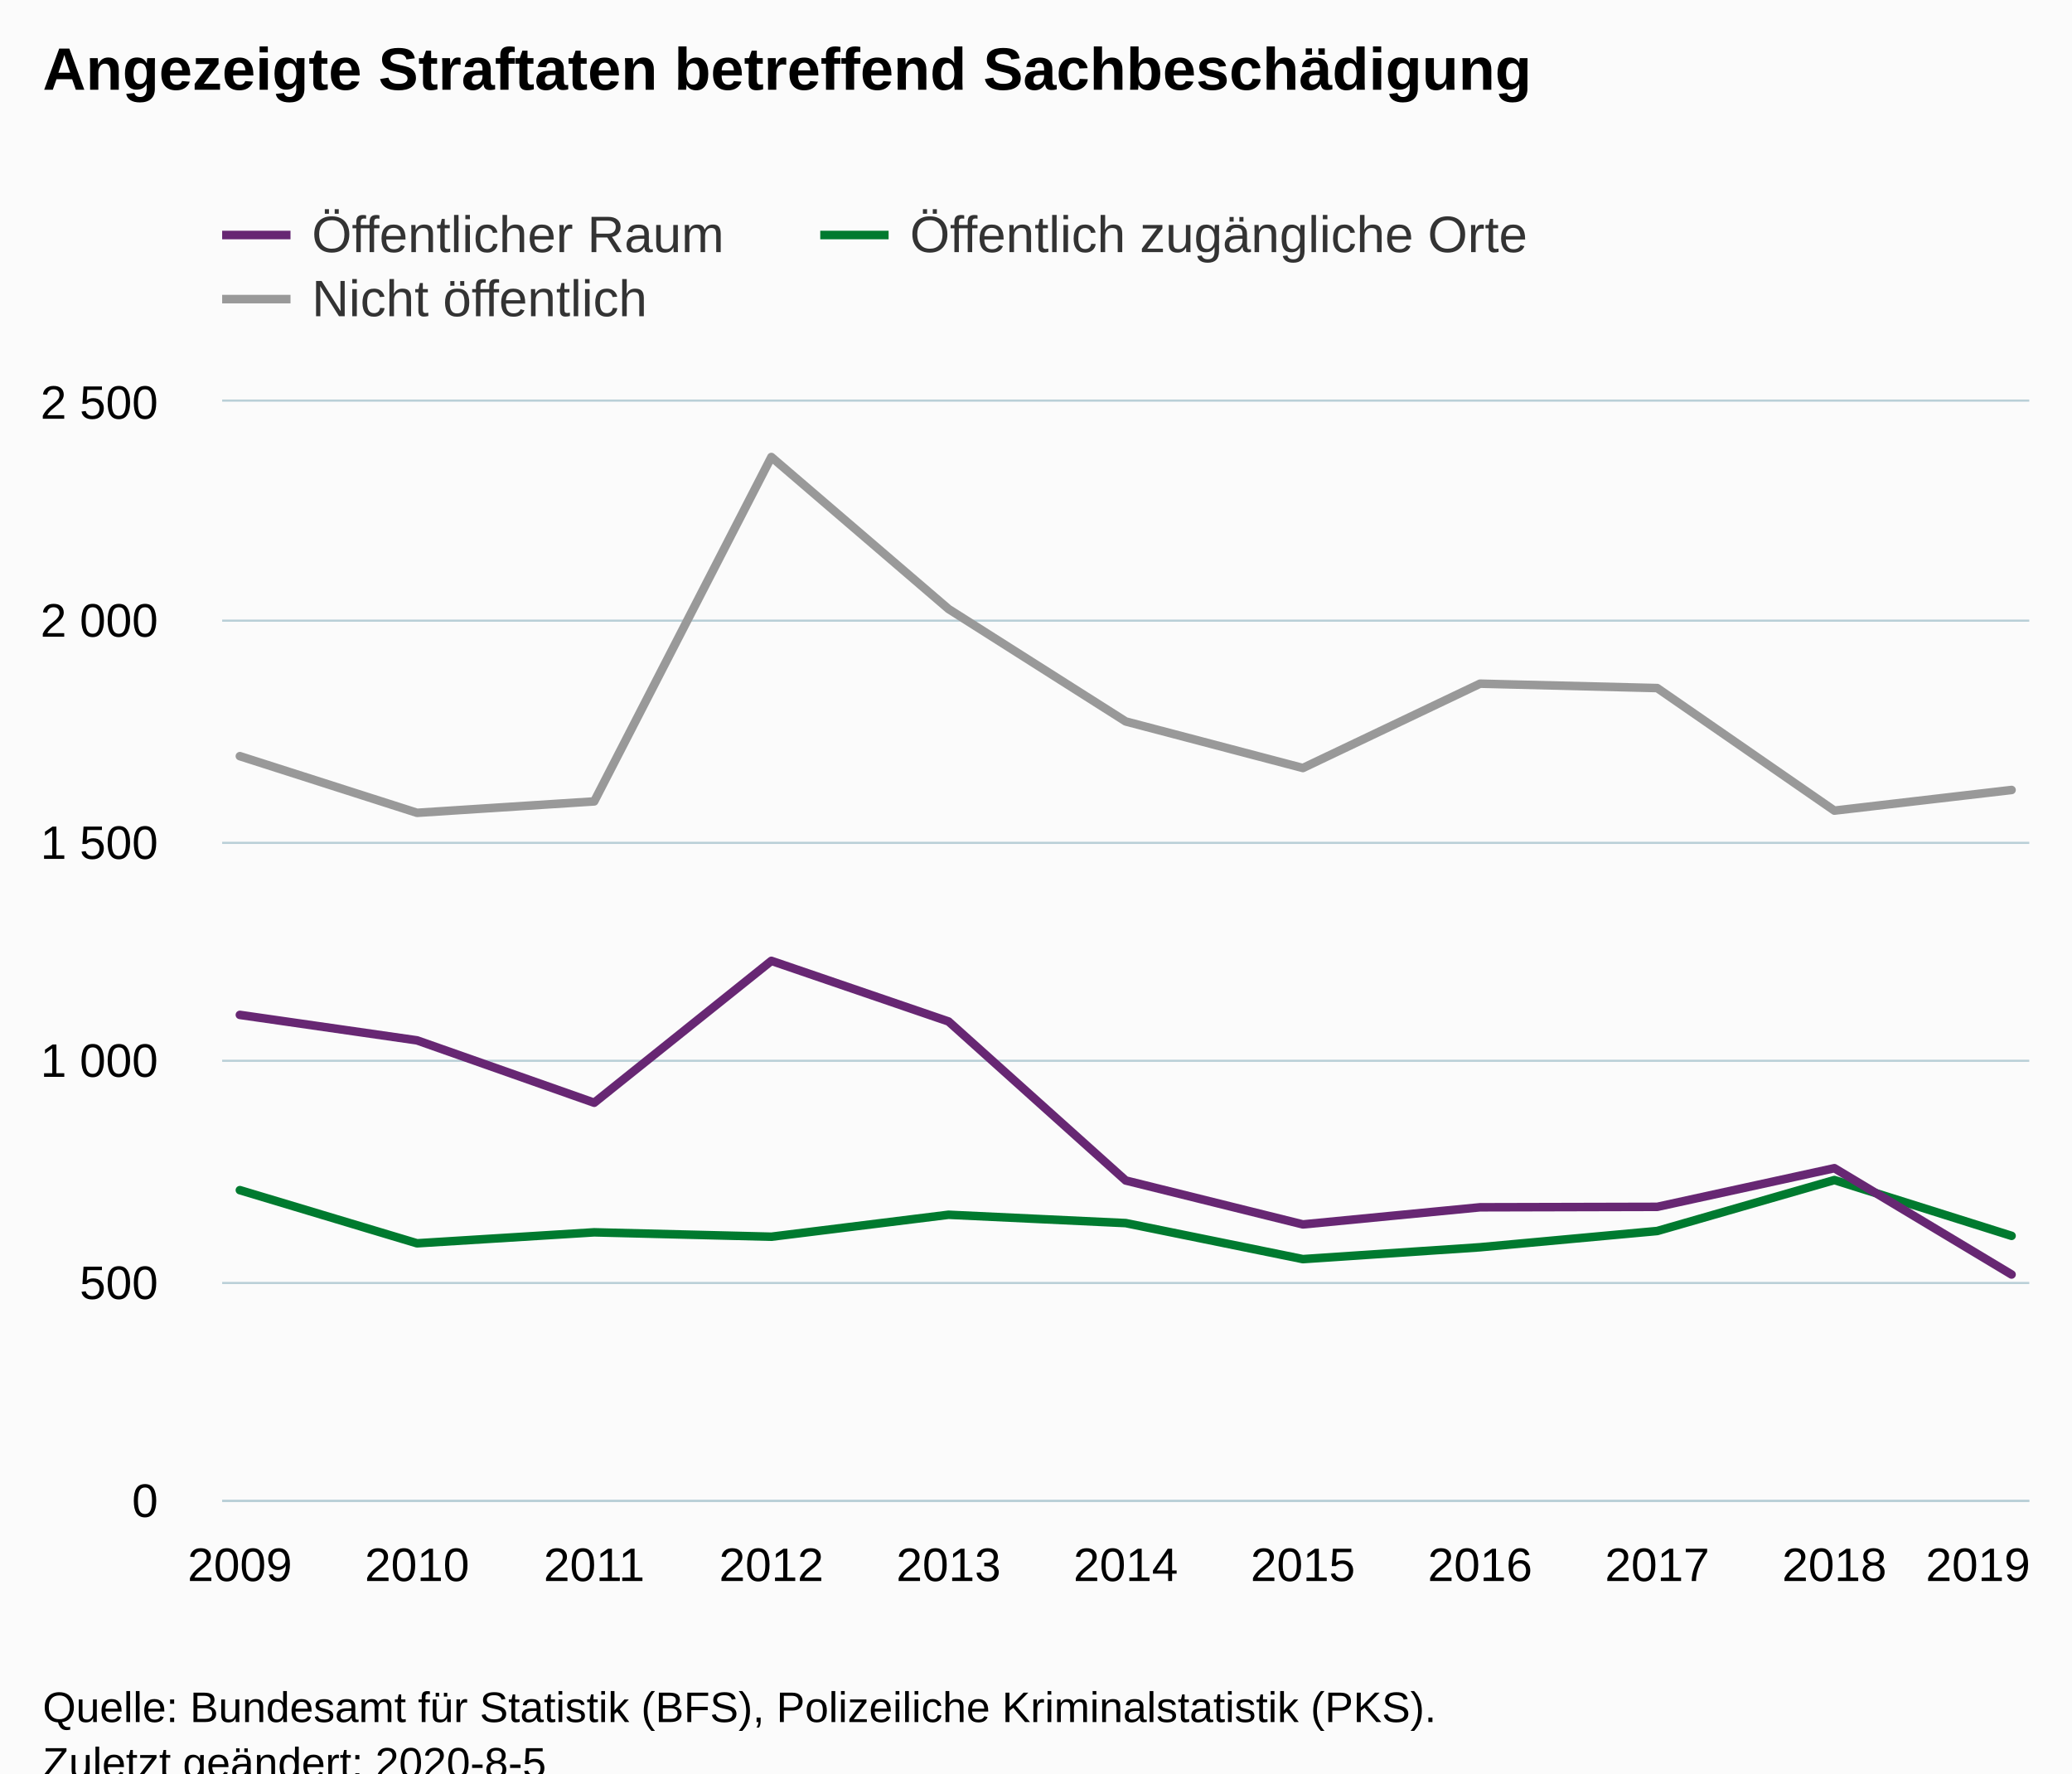
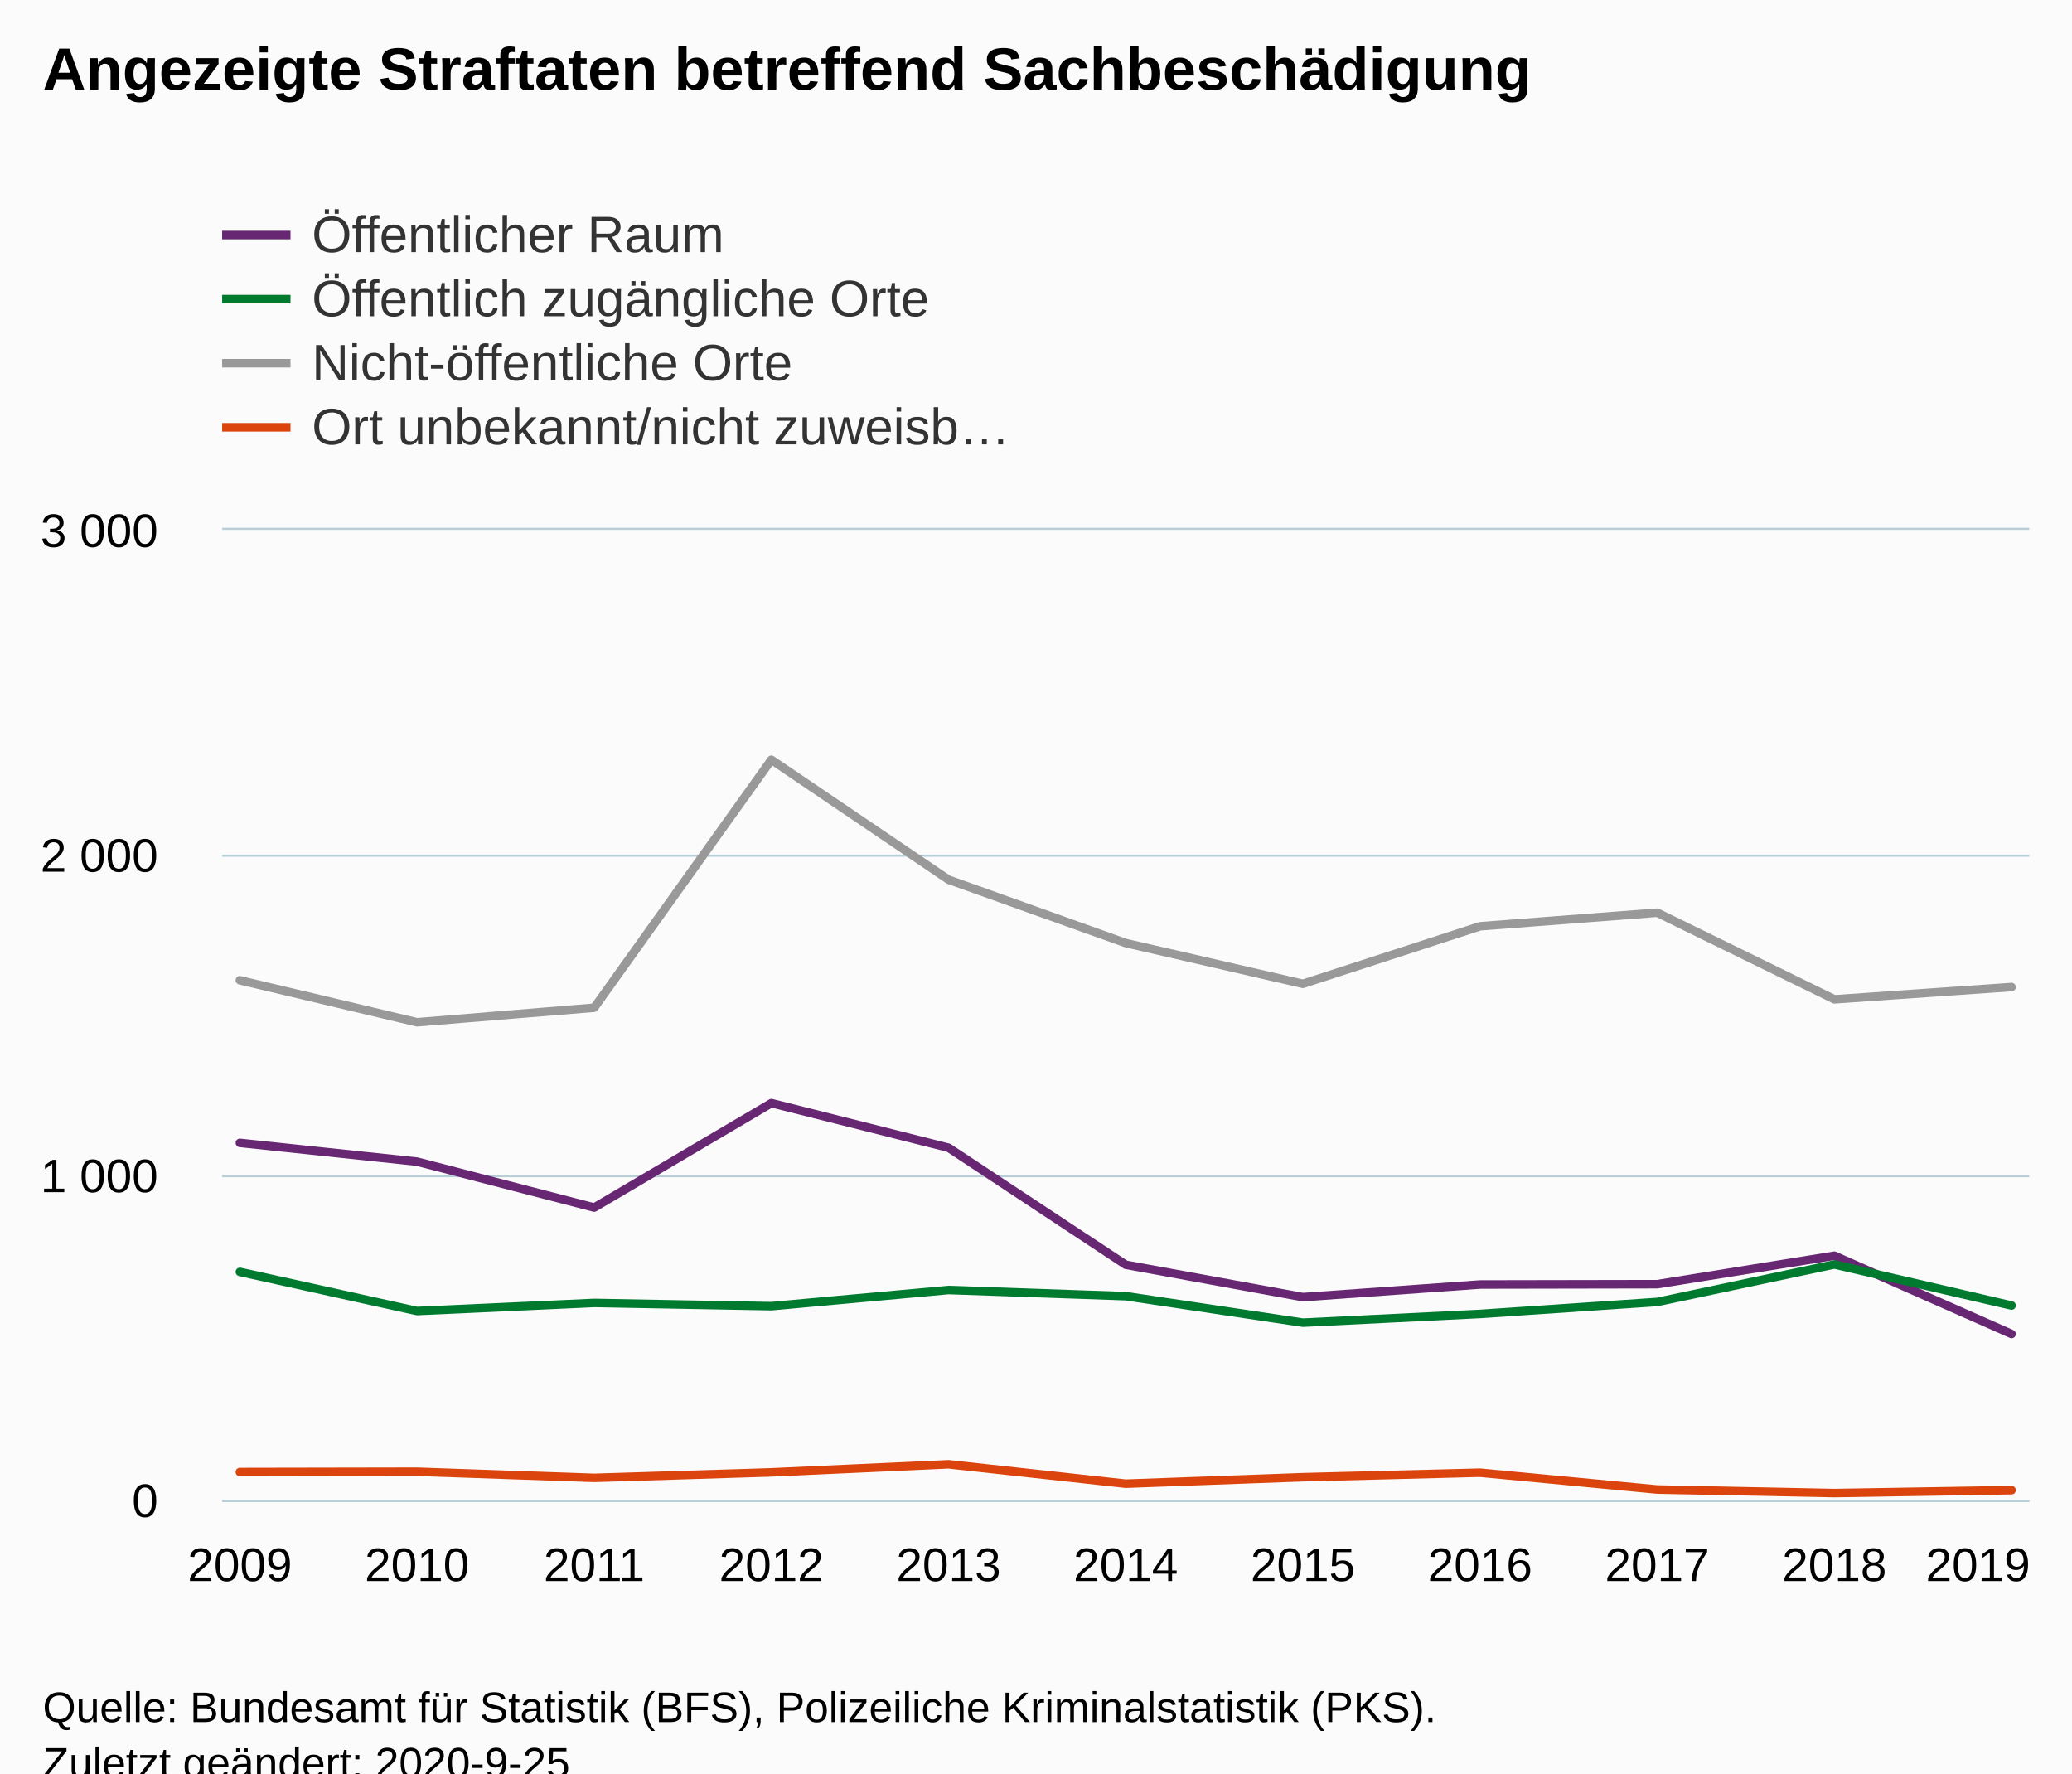
<svg xmlns="http://www.w3.org/2000/svg" version="1.1" class="highcharts-root" style="font-family:Arial;font-size:12px;" viewBox="0 0 485 415">
  <defs>
-     <clipPath id="highcharts-j6jk2d0-39-">
-       <rect x="0" y="0" width="423" height="257" fill="none" />
+     <clipPath id="highcharts-zimuk69-50-">
+       <rect x="0" y="0" width="423" height="227" fill="none" />
    </clipPath>
-     <clipPath id="highcharts-j6jk2d0-51-">
-       <rect x="0" y="0" width="423" height="257" fill="none" />
+     <clipPath id="highcharts-zimuk69-62-">
+       <rect x="0" y="0" width="423" height="227" fill="none" />
    </clipPath>
  </defs>
  <rect fill="#fbfbfb" class="highcharts-background" x="0" y="0" width="485" height="428" rx="0" ry="0" />
-   <rect fill="none" class="highcharts-plot-background" x="52" y="94" width="423" height="257" />
+   <rect fill="none" class="highcharts-plot-background" x="52" y="124" width="423" height="227" />
  <g class="highcharts-pane-group" data-z-index="0" />
  <g class="highcharts-grid highcharts-xaxis-grid" data-z-index="1">
-     <path fill="none" data-z-index="1" class="highcharts-grid-line" d="M 55.5 94 L 55.5 351" opacity="1" />
-     <path fill="none" data-z-index="1" class="highcharts-grid-line" d="M 97.5 94 L 97.5 351" opacity="1" />
-     <path fill="none" data-z-index="1" class="highcharts-grid-line" d="M 138.5 94 L 138.5 351" opacity="1" />
-     <path fill="none" data-z-index="1" class="highcharts-grid-line" d="M 180.5 94 L 180.5 351" opacity="1" />
-     <path fill="none" data-z-index="1" class="highcharts-grid-line" d="M 221.5 94 L 221.5 351" opacity="1" />
-     <path fill="none" data-z-index="1" class="highcharts-grid-line" d="M 263.5 94 L 263.5 351" opacity="1" />
-     <path fill="none" data-z-index="1" class="highcharts-grid-line" d="M 304.5 94 L 304.5 351" opacity="1" />
-     <path fill="none" data-z-index="1" class="highcharts-grid-line" d="M 345.5 94 L 345.5 351" opacity="1" />
-     <path fill="none" data-z-index="1" class="highcharts-grid-line" d="M 387.5 94 L 387.5 351" opacity="1" />
-     <path fill="none" data-z-index="1" class="highcharts-grid-line" d="M 428.5 94 L 428.5 351" opacity="1" />
-     <path fill="none" data-z-index="1" class="highcharts-grid-line" d="M 470.5 94 L 470.5 351" opacity="1" />
+     <path fill="none" data-z-index="1" class="highcharts-grid-line" d="M 55.5 124 L 55.5 351" opacity="1" />
+     <path fill="none" data-z-index="1" class="highcharts-grid-line" d="M 97.5 124 L 97.5 351" opacity="1" />
+     <path fill="none" data-z-index="1" class="highcharts-grid-line" d="M 138.5 124 L 138.5 351" opacity="1" />
+     <path fill="none" data-z-index="1" class="highcharts-grid-line" d="M 180.5 124 L 180.5 351" opacity="1" />
+     <path fill="none" data-z-index="1" class="highcharts-grid-line" d="M 221.5 124 L 221.5 351" opacity="1" />
+     <path fill="none" data-z-index="1" class="highcharts-grid-line" d="M 263.5 124 L 263.5 351" opacity="1" />
+     <path fill="none" data-z-index="1" class="highcharts-grid-line" d="M 304.5 124 L 304.5 351" opacity="1" />
+     <path fill="none" data-z-index="1" class="highcharts-grid-line" d="M 345.5 124 L 345.5 351" opacity="1" />
+     <path fill="none" data-z-index="1" class="highcharts-grid-line" d="M 387.5 124 L 387.5 351" opacity="1" />
+     <path fill="none" data-z-index="1" class="highcharts-grid-line" d="M 428.5 124 L 428.5 351" opacity="1" />
+     <path fill="none" data-z-index="1" class="highcharts-grid-line" d="M 470.5 124 L 470.5 351" opacity="1" />
  </g>
  <g class="highcharts-grid highcharts-yaxis-grid" data-z-index="1">
    <path fill="none" stroke="#B9CFD7" stroke-width="0.5" data-z-index="1" class="highcharts-grid-line" d="M 52 351.25 L 475 351.25" opacity="1" />
-     <path fill="none" stroke="#B9CFD7" stroke-width="0.5" data-z-index="1" class="highcharts-grid-line" d="M 52 300.25 L 475 300.25" opacity="1" />
-     <path fill="none" stroke="#B9CFD7" stroke-width="0.5" data-z-index="1" class="highcharts-grid-line" d="M 52 248.25 L 475 248.25" opacity="1" />
-     <path fill="none" stroke="#B9CFD7" stroke-width="0.5" data-z-index="1" class="highcharts-grid-line" d="M 52 197.25 L 475 197.25" opacity="1" />
-     <path fill="none" stroke="#B9CFD7" stroke-width="0.5" data-z-index="1" class="highcharts-grid-line" d="M 52 145.25 L 475 145.25" opacity="1" />
-     <path fill="none" stroke="#B9CFD7" stroke-width="0.5" data-z-index="1" class="highcharts-grid-line" d="M 52 93.75 L 475 93.75" opacity="1" />
+     <path fill="none" stroke="#B9CFD7" stroke-width="0.5" data-z-index="1" class="highcharts-grid-line" d="M 52 275.25 L 475 275.25" opacity="1" />
+     <path fill="none" stroke="#B9CFD7" stroke-width="0.5" data-z-index="1" class="highcharts-grid-line" d="M 52 200.25 L 475 200.25" opacity="1" />
+     <path fill="none" stroke="#B9CFD7" stroke-width="0.5" data-z-index="1" class="highcharts-grid-line" d="M 52 123.75 L 475 123.75" opacity="1" />
  </g>
-   <rect fill="none" class="highcharts-plot-border" data-z-index="1" x="52" y="94" width="423" height="257" />
+   <rect fill="none" class="highcharts-plot-border" data-z-index="1" x="52" y="124" width="423" height="227" />
  <g class="highcharts-axis highcharts-xaxis" data-z-index="2">
    <path fill="none" class="highcharts-axis-line" stroke="#B9CFD7" stroke-width="0.5" data-z-index="7" d="M 52 351.25 L 475 351.25" />
  </g>
  <g class="highcharts-axis highcharts-yaxis" data-z-index="2">
-     <path fill="none" class="highcharts-axis-line" data-z-index="7" d="M 52 94 L 52 351" />
+     <path fill="none" class="highcharts-axis-line" data-z-index="7" d="M 52 124 L 52 351" />
  </g>
  <g class="highcharts-series-group" data-z-index="3">
-     <g class="highcharts-series highcharts-series-0 highcharts-line-series" data-z-index="0.1" opacity="1" transform="translate(52,94) scale(1 1)" clip-path="url(#highcharts-j6jk2d0-51-)">
-       <path fill="none" d="M 4.147 82.96 L 45.618 96.221 L 87.088 93.548 L 128.559 12.953 L 170.029 48.522 L 211.5 74.838 L 252.971 85.735 L 294.441 65.998 L 335.912 67.026 L 377.382 95.707 L 418.853 90.875" class="highcharts-graph" data-z-index="1" stroke="#999999" stroke-width="2" stroke-linejoin="round" stroke-linecap="round" />
+     <g class="highcharts-series highcharts-series-0 highcharts-line-series" data-z-index="0.1" opacity="1" transform="translate(52,124) scale(1 1)" clip-path="url(#highcharts-zimuk69-62-)">
+       <path fill="none" d="M 4.147 143.464 L 45.618 147.853 L 87.088 158.597 L 128.559 134.157 L 170.029 144.599 L 211.5 171.99 L 252.971 179.557 L 294.441 176.606 L 335.912 176.53 L 377.382 169.872 L 418.853 188.183" class="highcharts-graph" data-z-index="1" stroke="#672773" stroke-width="2" stroke-linejoin="round" stroke-linecap="round" />
    </g>
-     <g class="highcharts-markers highcharts-series-0 highcharts-line-series" data-z-index="0.1" opacity="1" transform="translate(52,94) scale(1 1)" clip-path="none" />
-     <g class="highcharts-series highcharts-series-1 highcharts-line-series" data-z-index="0.1" opacity="1" transform="translate(52,94) scale(1 1)" clip-path="url(#highcharts-j6jk2d0-51-)">
-       <path fill="none" d="M 4.147 184.526 L 45.618 196.965 L 87.088 194.395 L 128.559 195.423 L 170.029 190.283 L 211.5 192.236 L 252.971 200.666 L 294.441 197.89 L 335.912 194.086 L 377.382 182.162 L 418.853 195.217" class="highcharts-graph" data-z-index="1" stroke="#007a2f" stroke-width="2" stroke-linejoin="round" stroke-linecap="round" />
+     <g class="highcharts-markers highcharts-series-0 highcharts-line-series" data-z-index="0.1" opacity="1" transform="translate(52,124) scale(1 1)" clip-path="none" />
+     <g class="highcharts-series highcharts-series-1 highcharts-line-series" data-z-index="0.1" opacity="1" transform="translate(52,124) scale(1 1)" clip-path="url(#highcharts-zimuk69-62-)">
+       <path fill="none" d="M 4.147 173.655 L 45.618 182.811 L 87.088 180.919 L 128.559 181.676 L 170.029 177.892 L 211.5 179.33 L 252.971 185.535 L 294.441 183.492 L 335.912 180.692 L 377.382 171.915 L 418.853 181.524" class="highcharts-graph" data-z-index="1" stroke="#007a2f" stroke-width="2" stroke-linejoin="round" stroke-linecap="round" />
    </g>
-     <g class="highcharts-markers highcharts-series-1 highcharts-line-series" data-z-index="0.1" opacity="1" transform="translate(52,94) scale(1 1)" clip-path="none" />
-     <g class="highcharts-series highcharts-series-2 highcharts-line-series" data-z-index="0.1" opacity="1" transform="translate(52,94) scale(1 1)" clip-path="url(#highcharts-j6jk2d0-51-)">
-       <path fill="none" d="M 4.147 143.509 L 45.618 149.471 L 87.088 164.069 L 128.559 130.864 L 170.029 145.051 L 211.5 182.264 L 252.971 192.544 L 294.441 188.535 L 335.912 188.432 L 377.382 179.386 L 418.853 204.264" class="highcharts-graph" data-z-index="1" stroke="#672773" stroke-width="2" stroke-linejoin="round" stroke-linecap="round" />
+     <g class="highcharts-markers highcharts-series-1 highcharts-line-series" data-z-index="0.1" opacity="1" transform="translate(52,124) scale(1 1)" clip-path="none" />
+     <g class="highcharts-series highcharts-series-2 highcharts-line-series" data-z-index="0.1" opacity="1" transform="translate(52,124) scale(1 1)" clip-path="url(#highcharts-zimuk69-62-)">
+       <path fill="none" d="M 4.147 105.404 L 45.618 115.24 L 87.088 111.835 L 128.559 53.799 L 170.029 81.871 L 211.5 96.702 L 252.971 106.236 L 294.441 92.767 L 335.912 89.589 L 377.382 109.868 L 418.853 106.993" class="highcharts-graph" data-z-index="1" stroke="#999999" stroke-width="2" stroke-linejoin="round" stroke-linecap="round" />
    </g>
-     <g class="highcharts-markers highcharts-series-2 highcharts-line-series" data-z-index="0.1" opacity="1" transform="translate(52,94) scale(1 1)" clip-path="none" />
+     <g class="highcharts-markers highcharts-series-2 highcharts-line-series" data-z-index="0.1" opacity="1" transform="translate(52,124) scale(1 1)" clip-path="none" />
+     <g class="highcharts-series highcharts-series-3 highcharts-line-series" data-z-index="0.1" opacity="1" transform="translate(52,124) scale(1 1)" clip-path="url(#highcharts-zimuk69-62-)">
+       <path fill="none" d="M 4.147 220.493 L 45.618 220.417 L 87.088 221.855 L 128.559 220.568 L 170.029 218.677 L 211.5 223.217 L 252.971 221.703 L 294.441 220.644 L 335.912 224.579 L 377.382 225.411 L 418.853 224.73" class="highcharts-graph" data-z-index="1" stroke="#DC440E" stroke-width="2" stroke-linejoin="round" stroke-linecap="round" />
+     </g>
+     <g class="highcharts-markers highcharts-series-3 highcharts-line-series" data-z-index="0.1" opacity="1" transform="translate(52,124) scale(1 1)" clip-path="none" />
  </g>
  <text x="10" text-anchor="start" class="highcharts-title" data-z-index="4" style="color:#000000;font-size:14px;font-weight:bold;fill:#000000;" y="21">
    <tspan>Angezeigte Straftaten betreffend Sachbeschädigung</tspan>
  </text>
  <text x="10" text-anchor="start" class="highcharts-subtitle" data-z-index="4" style="color:#000000;font-size:12px;font-weight:normal;fill:#000000;" y="40" />
  <text x="10" text-anchor="start" class="highcharts-caption" data-z-index="4" style="color:#666666;fill:#666666;" y="385" />
  <g class="highcharts-legend" data-z-index="7" transform="translate(44,41)">
-     <rect fill="none" class="highcharts-legend-box" rx="0" ry="0" x="0" y="0" width="323" height="41" visibility="visible" />
+     <rect fill="none" class="highcharts-legend-box" rx="0" ry="0" x="0" y="0" width="208" height="71" visibility="visible" />
    <g data-z-index="1">
      <g>
-         <g class="highcharts-legend-item highcharts-line-series highcharts-color-undefined highcharts-series-2" data-z-index="1" transform="translate(8,3)">
+         <g class="highcharts-legend-item highcharts-line-series highcharts-color-undefined highcharts-series-0" data-z-index="1" transform="translate(8,3)">
          <path fill="none" d="M 0 11 L 16 11" class="highcharts-graph" stroke="#672773" stroke-width="2" />
          <text x="21" style="color:#333333;cursor:pointer;font-size:12px;font-weight:normal;fill:#333333;" text-anchor="start" data-z-index="2" y="15">
            <tspan>Öffentlicher Raum</tspan>
          </text>
        </g>
-         <g class="highcharts-legend-item highcharts-line-series highcharts-color-undefined highcharts-series-1" data-z-index="1" transform="translate(148,3)">
+         <g class="highcharts-legend-item highcharts-line-series highcharts-color-undefined highcharts-series-1" data-z-index="1" transform="translate(8,18)">
          <path fill="none" d="M 0 11 L 16 11" class="highcharts-graph" stroke="#007a2f" stroke-width="2" />
          <text x="21" y="15" style="color:#333333;cursor:pointer;font-size:12px;font-weight:normal;fill:#333333;" text-anchor="start" data-z-index="2">
            <tspan>Öffentlich zugängliche Orte</tspan>
          </text>
        </g>
-         <g class="highcharts-legend-item highcharts-line-series highcharts-color-undefined highcharts-series-0" data-z-index="1" transform="translate(8,18)">
+         <g class="highcharts-legend-item highcharts-line-series highcharts-color-undefined highcharts-series-2" data-z-index="1" transform="translate(8,33)">
          <path fill="none" d="M 0 11 L 16 11" class="highcharts-graph" stroke="#999999" stroke-width="2" />
          <text x="21" y="15" style="color:#333333;cursor:pointer;font-size:12px;font-weight:normal;fill:#333333;" text-anchor="start" data-z-index="2">
-             <tspan>Nicht öffentlich</tspan>
+             <tspan>Nicht-öffentliche Orte</tspan>
+           </text>
+         </g>
+         <g class="highcharts-legend-item highcharts-line-series highcharts-color-undefined highcharts-series-3" data-z-index="1" transform="translate(8,48)">
+           <path fill="none" d="M 0 11 L 16 11" class="highcharts-graph" stroke="#DC440E" stroke-width="2" />
+           <text x="21" y="15" style="color:#333333;cursor:pointer;font-size:12px;font-weight:normal;fill:#333333;" text-anchor="start" data-z-index="2">
+             <tspan>Ort unbekannt/nicht zuweisb…</tspan>
          </text>
        </g>
      </g>
    </g>
  </g>
  <g class="highcharts-axis-labels highcharts-xaxis-labels" data-z-index="7">
    <text x="56.147" style="color:#000000;cursor:default;font-size:11px;fill:#000000;" text-anchor="middle" transform="translate(0,0)" y="370" opacity="1">2009</text>
    <text x="97.618" style="color:#000000;cursor:default;font-size:11px;fill:#000000;" text-anchor="middle" transform="translate(0,0)" y="370" opacity="1">2010</text>
    <text x="139.088" style="color:#000000;cursor:default;font-size:11px;fill:#000000;" text-anchor="middle" transform="translate(0,0)" y="370" opacity="1">2011</text>
    <text x="180.559" style="color:#000000;cursor:default;font-size:11px;fill:#000000;" text-anchor="middle" transform="translate(0,0)" y="370" opacity="1">2012</text>
    <text x="222.029" style="color:#000000;cursor:default;font-size:11px;fill:#000000;" text-anchor="middle" transform="translate(0,0)" y="370" opacity="1">2013</text>
    <text x="263.5" style="color:#000000;cursor:default;font-size:11px;fill:#000000;" text-anchor="middle" transform="translate(0,0)" y="370" opacity="1">2014</text>
    <text x="304.971" style="color:#000000;cursor:default;font-size:11px;fill:#000000;" text-anchor="middle" transform="translate(0,0)" y="370" opacity="1">2015</text>
    <text x="346.441" style="color:#000000;cursor:default;font-size:11px;fill:#000000;" text-anchor="middle" transform="translate(0,0)" y="370" opacity="1">2016</text>
    <text x="387.912" style="color:#000000;cursor:default;font-size:11px;fill:#000000;" text-anchor="middle" transform="translate(0,0)" y="370" opacity="1">2017</text>
    <text x="429.382" style="color:#000000;cursor:default;font-size:11px;fill:#000000;" text-anchor="middle" transform="translate(0,0)" y="370" opacity="1">2018</text>
    <text x="463" style="color:#000000;cursor:default;font-size:11px;fill:#000000;" text-anchor="middle" transform="translate(0,0)" y="370" opacity="1">2019</text>
  </g>
  <g class="highcharts-axis-labels highcharts-yaxis-labels" data-z-index="7">
    <text x="37" style="color:#000000;cursor:default;font-size:11px;fill:#000000;" text-anchor="end" transform="translate(0,0)" y="355" opacity="1">0</text>
-     <text x="37" style="color:#000000;cursor:default;font-size:11px;fill:#000000;" text-anchor="end" transform="translate(0,0)" y="304" opacity="1">500</text>
-     <text x="37" style="color:#000000;cursor:default;font-size:11px;fill:#000000;" text-anchor="end" transform="translate(0,0)" y="252" opacity="1">
+     <text x="37" style="color:#000000;cursor:default;font-size:11px;fill:#000000;" text-anchor="end" transform="translate(0,0)" y="279" opacity="1">
      <tspan>1 000</tspan>
    </text>
-     <text x="37" style="color:#000000;cursor:default;font-size:11px;fill:#000000;" text-anchor="end" transform="translate(0,0)" y="201" opacity="1">
-       <tspan>1 500</tspan>
-     </text>
-     <text x="37" style="color:#000000;cursor:default;font-size:11px;fill:#000000;" text-anchor="end" transform="translate(0,0)" y="149" opacity="1">
+     <text x="37" style="color:#000000;cursor:default;font-size:11px;fill:#000000;" text-anchor="end" transform="translate(0,0)" y="204" opacity="1">
      <tspan>2 000</tspan>
    </text>
-     <text x="37" style="color:#000000;cursor:default;font-size:11px;fill:#000000;" text-anchor="end" transform="translate(0,0)" y="98" opacity="1">
-       <tspan>2 500</tspan>
+     <text x="37" style="color:#000000;cursor:default;font-size:11px;fill:#000000;" text-anchor="end" transform="translate(0,0)" y="128" opacity="1">
+       <tspan>3 000</tspan>
    </text>
  </g>
  <text x="10" class="highcharts-credits" text-anchor="start" data-z-index="8" style="cursor:default;color:#000000;font-size:10px;fill:#000000;" y="403">
    <tspan>Quelle: Bundesamt für Statistik (BFS), Polizeiliche Kriminalstatistik (PKS).</tspan>
-     <tspan x="10" dy="13">Zuletzt geändert: 2020-8-5</tspan>
+     <tspan x="10" dy="13">Zuletzt geändert: 2020-9-25</tspan>
  </text>
</svg>
